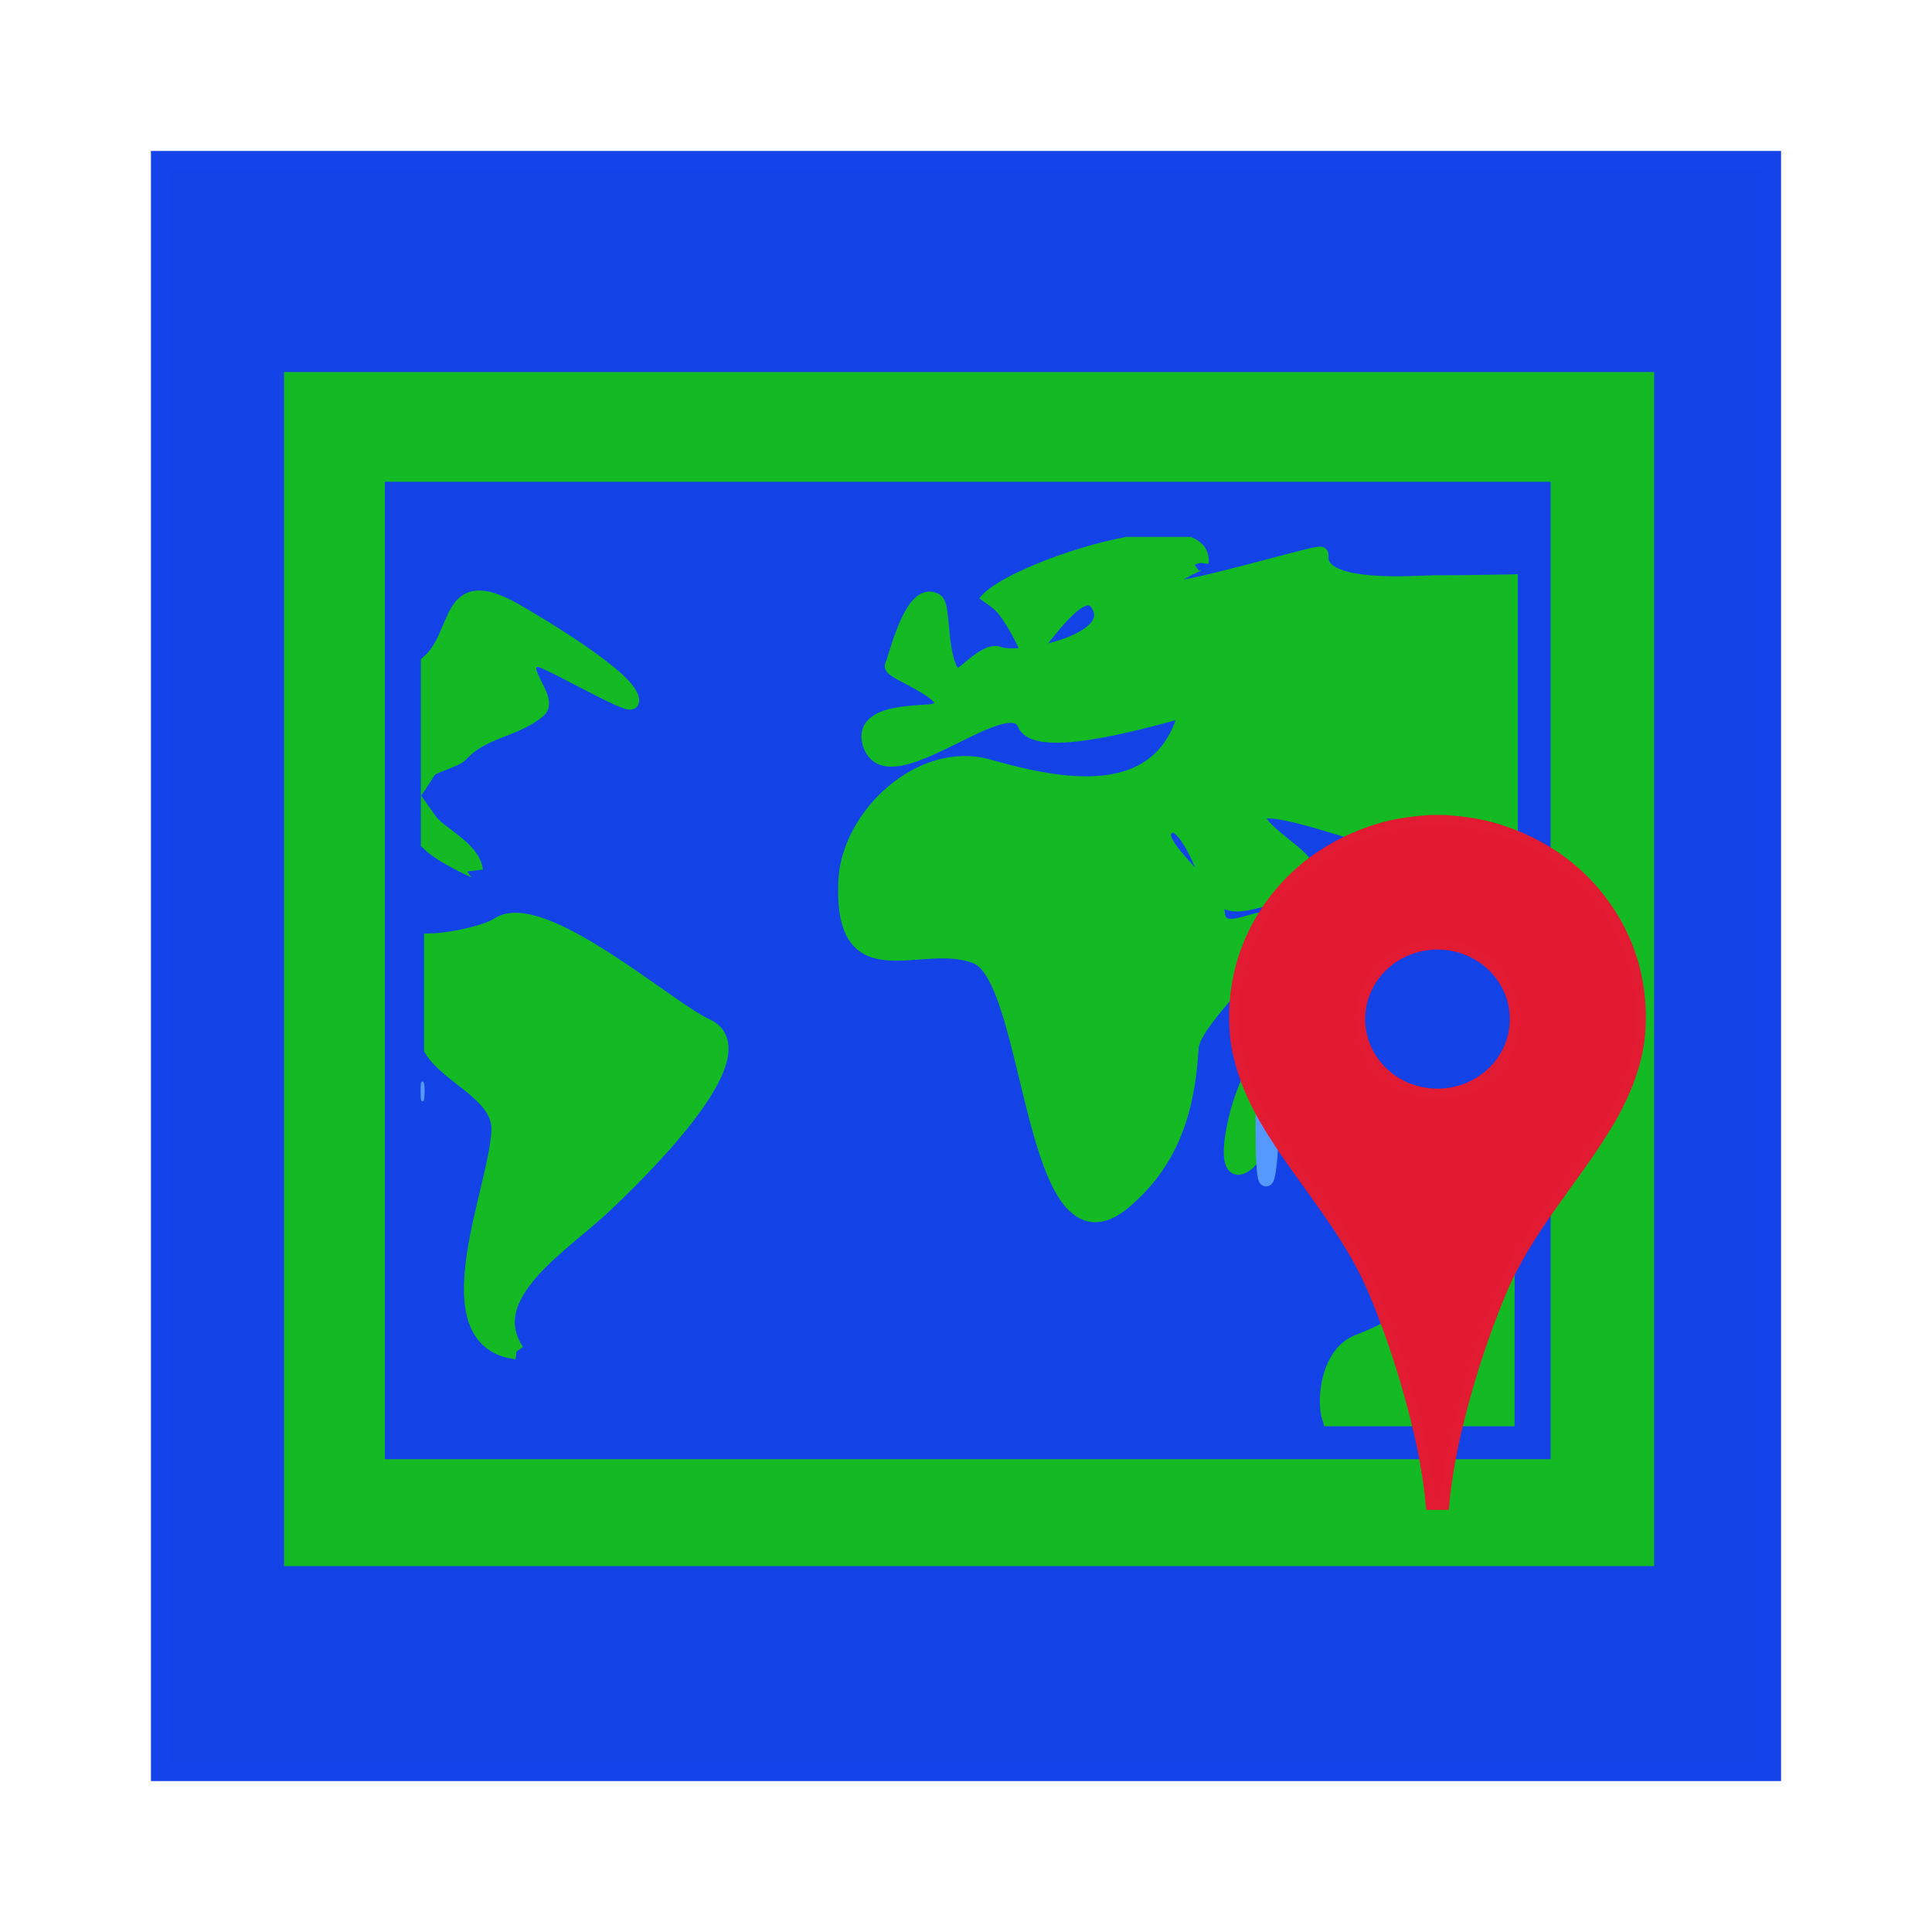
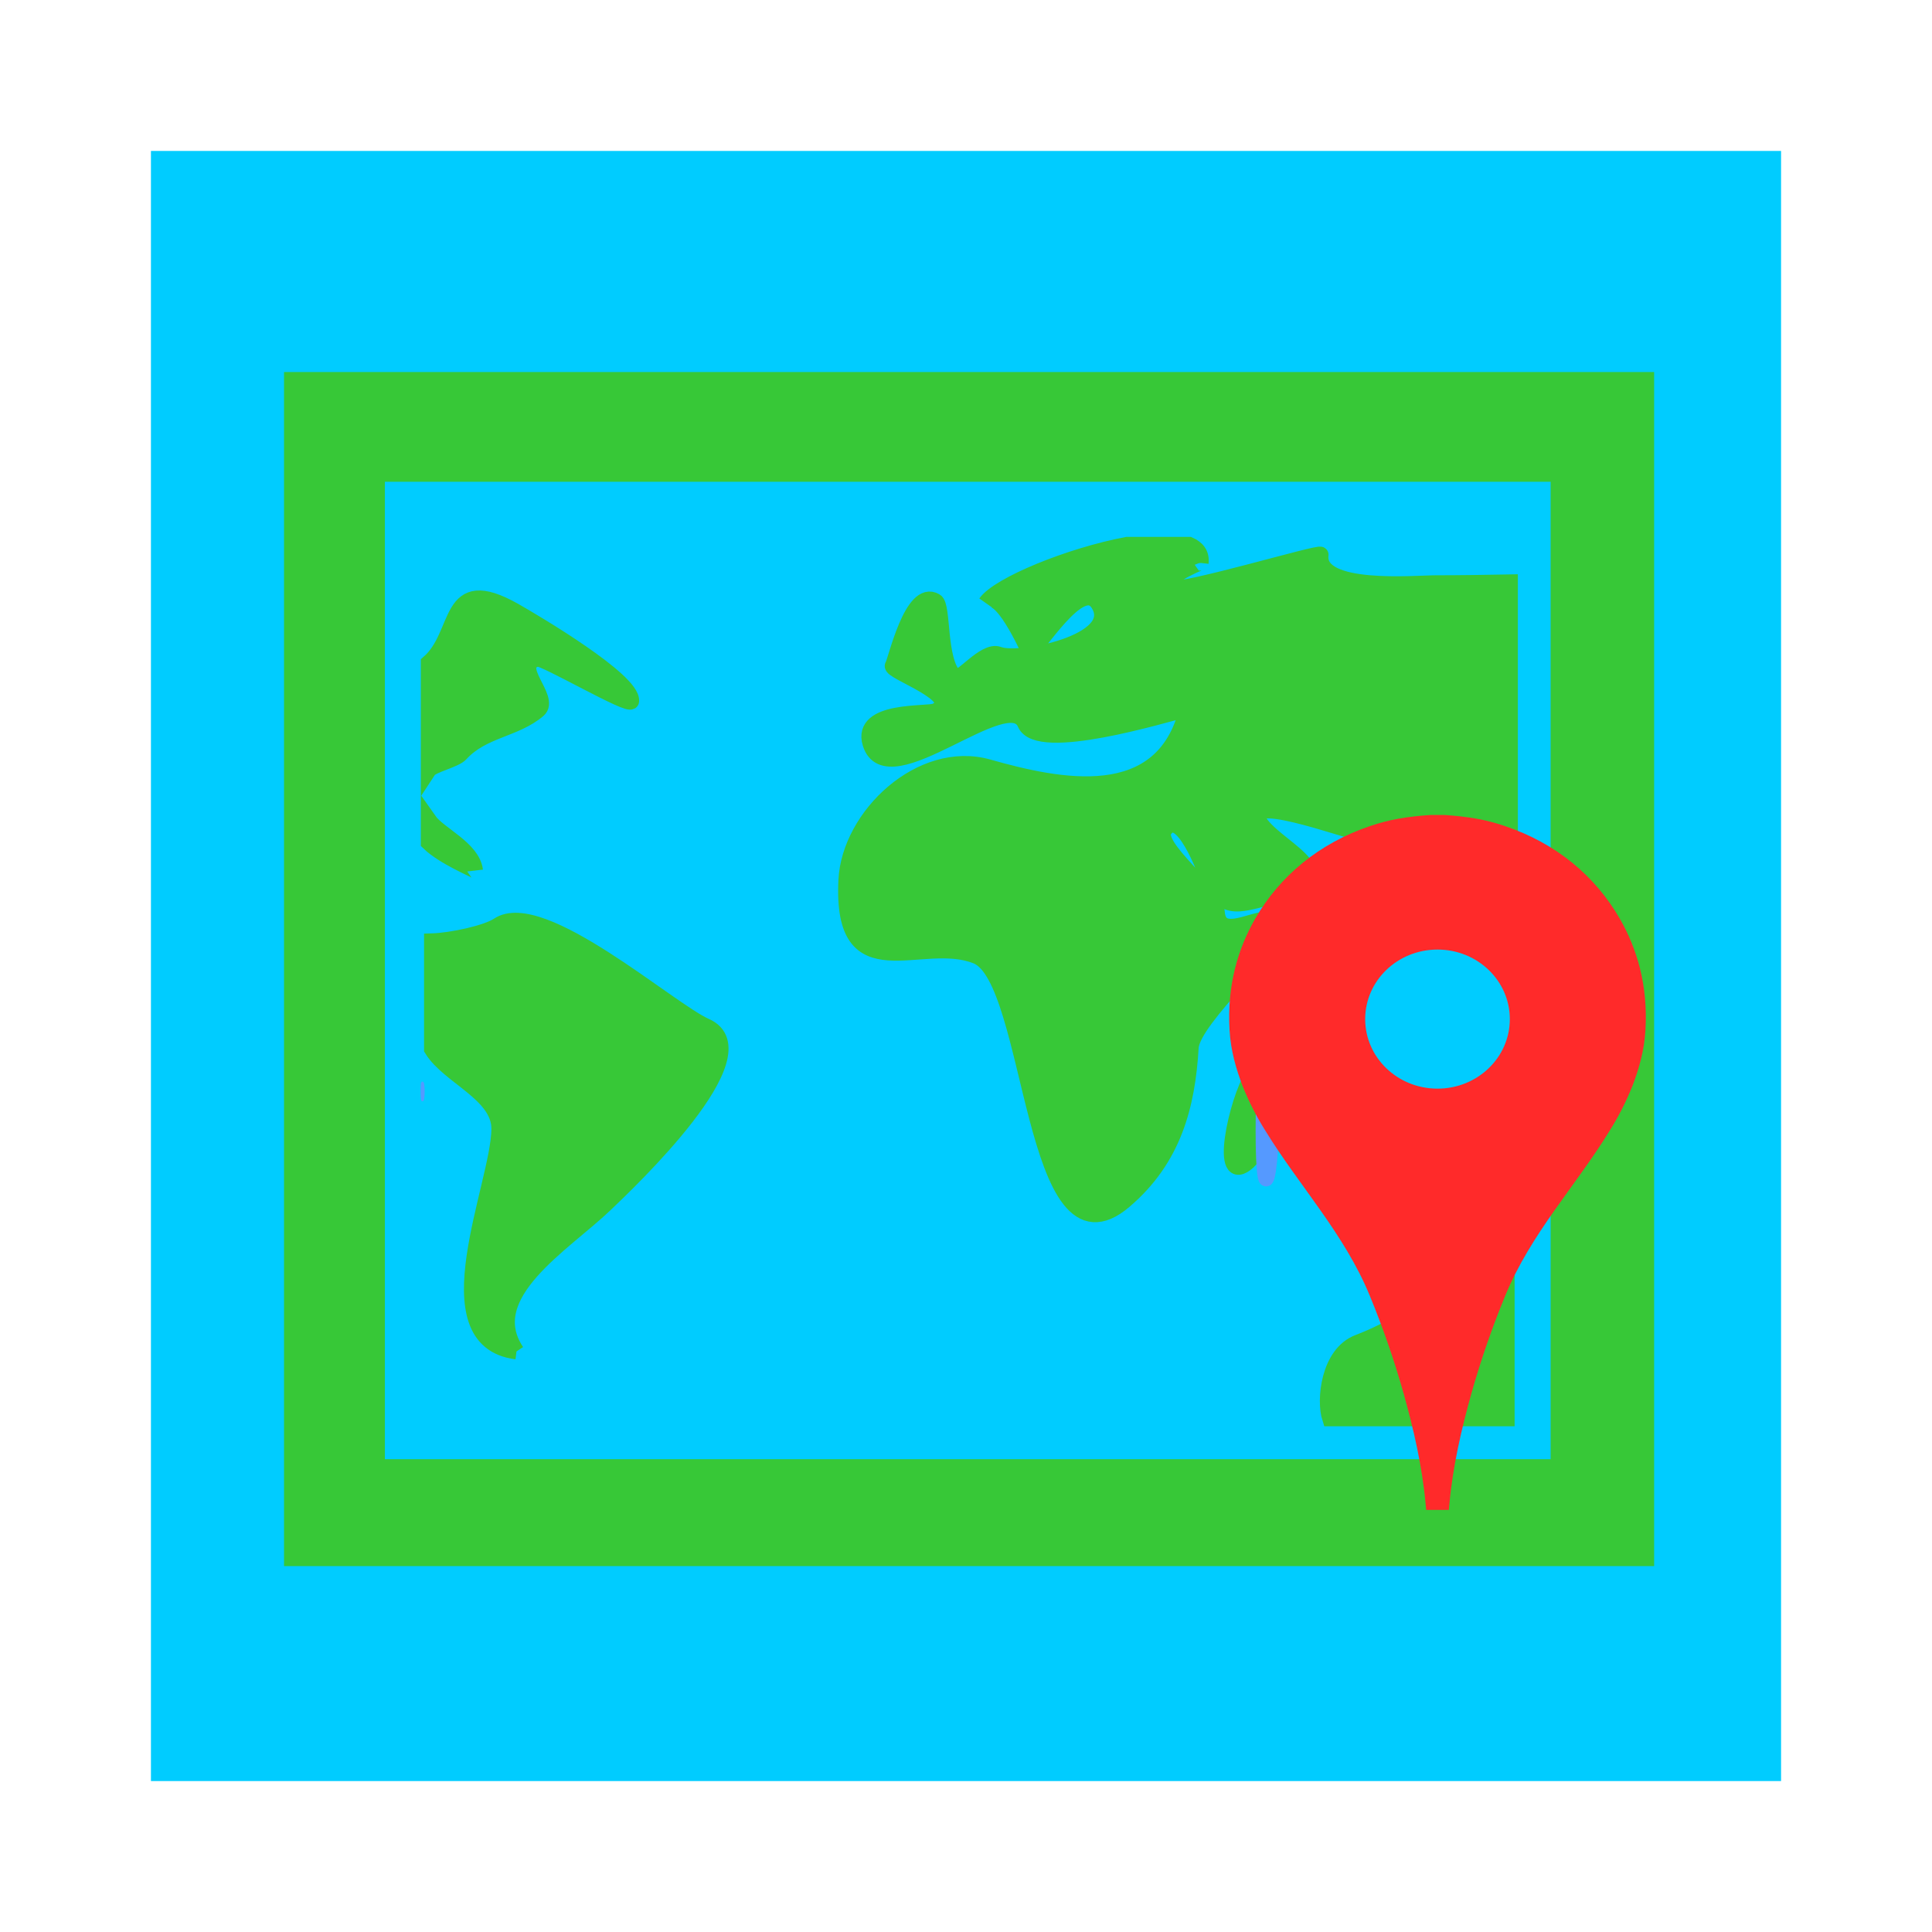
<svg xmlns="http://www.w3.org/2000/svg" width="96" height="96" id="svg2" version="1.1">
  <defs id="defs4">
    <clipPath clipPathUnits="userSpaceOnUse" id="clipPath920">
      <path d="M 0,96 96,96 96,0 0,0 0,96 z" id="path922" />
    </clipPath>
    <clipPath clipPathUnits="userSpaceOnUse" id="clipPath920-1">
      <path d="M 0,96 96,96 96,0 0,0 0,96 z" id="path922-7" />
    </clipPath>
    <clipPath clipPathUnits="userSpaceOnUse" id="clipPath942">
      <path d="M 0,96 96,96 96,0 0,0 0,96 z" id="path944" />
    </clipPath>
  </defs>
  <g id="layer1" transform="translate(0,-956.3622)">
-     <path style="fill:#1343e7;stroke:#1443ea;stroke-width:1px;stroke-linecap:butt;stroke-linejoin:miter;stroke-opacity:1;fill-opacity:1" d="M 8,8 8,88 88,88 88,8 z" id="path3008" transform="translate(0,956.3622)" />
-     <g id="g916" transform="matrix(0.7872983,0,0,-0.7872983,10.36318,1042.305)" style="fill:#14ba24;stroke:#14ba24;stroke-opacity:1;fill-opacity:1">
-       <g id="g918" clip-path="url(#clipPath920-1)" style="fill:#14ba24;stroke:#14ba24;stroke-opacity:1;fill-opacity:1">
-         <path d="m 85.204,16.565 -74.576,0 0,62.692 74.576,0 0,-62.692 z m 5.532,68.617 -85.473,0 0,-74.363 85.473,0 0,74.363 z M 16.82,54.219 c -0.172,1.403 -2.298,2.281 -2.922,3.172 l 0,-1.411 c 0.94,-0.91 2.917,-1.718 2.922,-1.761 M 72.572,24.437 C 70.68,23.72 70.412,20.771 70.78,19.645 l 11.15,0 0,11.072 c -2.587,-1.74 -5.154,-4.678 -9.358,-6.28 m -24.1,24.385 c 3.649,-1.456 3.404,-20.501 9.325,-15.449 3.119,2.657 3.974,6.02 4.192,9.667 0.114,1.895 5.818,6.636 5.257,7.839 -0.468,0.995 -3.468,-1.459 -3.612,0.739 -0.086,1.32 -4.036,4.144 -3.309,5.164 1.099,1.558 2.67,-2.858 2.652,-2.81 1.005,-2.38 1.871,-1.959 4.043,-1.413 5.035,1.271 0.728,2.861 -0.574,4.553 -1.727,2.25 5.501,-0.437 5.969,-0.443 2.896,-0.024 3.398,-6.897 4.948,-6.555 0.991,0.219 3.489,2.726 4.772,4.24 l 0,18.052 c -1.071,-0.023 -3.555,-0.056 -4.623,-0.052 -1.259,0.009 -7.622,-0.602 -7.325,1.796 0.03,0.226 -8.619,-2.379 -9.542,-2.144 -1.107,0.291 1.986,1.762 1.971,1.628 0.066,0.567 -0.225,0.923 -0.723,1.143 l -3.924,0 C 54.37,74.1 49.87,72.26 49.054,71.102 c 0.857,1.214 2.713,-3.048 2.74,-3.059 0.36,-0.156 3.237,4.853 4.376,2.999 1.491,-2.417 -5.015,-3.693 -6.296,-3.192 -0.909,0.356 -2.429,-1.747 -2.786,-1.402 -1.053,1.034 -0.702,4.468 -1.208,4.769 -1.482,0.878 -2.501,-3.776 -2.696,-4.062 -0.25,-0.364 4.589,-1.942 2.714,-2.874 -0.482,-0.241 -4.804,0.162 -4.125,-2.042 1.077,-3.487 8.688,3.791 9.773,1.247 0.801,-1.871 8.727,0.562 10.227,0.935 -1.547,-6.337 -8.099,-4.943 -12.569,-3.678 -4.22,1.193 -8.75,-3.069 -8.952,-7.136 -0.35,-7.199 4.707,-3.367 8.22,-4.785 M 65.298,35.611 c 1.737,0.996 1.268,5.242 0.769,5.848 -0.915,-0.85 -2.385,-6.767 -0.769,-5.848 M 20.809,64.354 c 0.86,0.735 -1.711,2.808 -0.06,3.241 0.4,0.102 5.89,-3.12 5.926,-2.684 0.11,1.305 -6.05,4.947 -7.374,5.7 -4.336,2.452 -3.31,-1.465 -5.403,-3.283 l 0,-6.761 c 0.206,0.312 1.668,0.644 2.004,1.013 1.401,1.535 3.44,1.522 4.907,2.774 M 19.435,23.866 c -2.403,3.593 2.971,6.771 5.588,9.277 1.436,1.372 10.131,9.582 6.351,11.252 -2.306,1.018 -10.373,8.166 -13.083,6.369 -0.75,-0.505 -3,-0.979 -4.191,-1.012 l 0,-6.807 C 15.156,41.21 18.372,40.127 18.352,37.9 18.316,34.346 13.83,24.57 19.435,23.866" style="fill:#14ba24;fill-opacity:1;fill-rule:nonzero;stroke:#14ba24;stroke-opacity:1" id="path924" />
+     <path style="fill:#00ccff;stroke:#00ccff;stroke-width:1px;stroke-linecap:butt;stroke-linejoin:miter;stroke-opacity:1;fill-opacity:1" d="M 8,8 8,88 88,88 88,8 z" id="path3008" transform="translate(0,956.3622)" />
+     <g id="g916" transform="matrix(0.7872983,0,0,-0.7872983,10.36318,1042.305)" style="fill:#37c837;stroke:#37c837;stroke-opacity:1;fill-opacity:1">
+       <g id="g918" clip-path="url(#clipPath920-1)" style="fill:#37c837;stroke:#37c837;stroke-opacity:1;fill-opacity:1">
+         <path d="m 85.204,16.565 -74.576,0 0,62.692 74.576,0 0,-62.692 z m 5.532,68.617 -85.473,0 0,-74.363 85.473,0 0,74.363 z M 16.82,54.219 c -0.172,1.403 -2.298,2.281 -2.922,3.172 l 0,-1.411 c 0.94,-0.91 2.917,-1.718 2.922,-1.761 M 72.572,24.437 C 70.68,23.72 70.412,20.771 70.78,19.645 l 11.15,0 0,11.072 c -2.587,-1.74 -5.154,-4.678 -9.358,-6.28 m -24.1,24.385 c 3.649,-1.456 3.404,-20.501 9.325,-15.449 3.119,2.657 3.974,6.02 4.192,9.667 0.114,1.895 5.818,6.636 5.257,7.839 -0.468,0.995 -3.468,-1.459 -3.612,0.739 -0.086,1.32 -4.036,4.144 -3.309,5.164 1.099,1.558 2.67,-2.858 2.652,-2.81 1.005,-2.38 1.871,-1.959 4.043,-1.413 5.035,1.271 0.728,2.861 -0.574,4.553 -1.727,2.25 5.501,-0.437 5.969,-0.443 2.896,-0.024 3.398,-6.897 4.948,-6.555 0.991,0.219 3.489,2.726 4.772,4.24 l 0,18.052 c -1.071,-0.023 -3.555,-0.056 -4.623,-0.052 -1.259,0.009 -7.622,-0.602 -7.325,1.796 0.03,0.226 -8.619,-2.379 -9.542,-2.144 -1.107,0.291 1.986,1.762 1.971,1.628 0.066,0.567 -0.225,0.923 -0.723,1.143 l -3.924,0 C 54.37,74.1 49.87,72.26 49.054,71.102 c 0.857,1.214 2.713,-3.048 2.74,-3.059 0.36,-0.156 3.237,4.853 4.376,2.999 1.491,-2.417 -5.015,-3.693 -6.296,-3.192 -0.909,0.356 -2.429,-1.747 -2.786,-1.402 -1.053,1.034 -0.702,4.468 -1.208,4.769 -1.482,0.878 -2.501,-3.776 -2.696,-4.062 -0.25,-0.364 4.589,-1.942 2.714,-2.874 -0.482,-0.241 -4.804,0.162 -4.125,-2.042 1.077,-3.487 8.688,3.791 9.773,1.247 0.801,-1.871 8.727,0.562 10.227,0.935 -1.547,-6.337 -8.099,-4.943 -12.569,-3.678 -4.22,1.193 -8.75,-3.069 -8.952,-7.136 -0.35,-7.199 4.707,-3.367 8.22,-4.785 M 65.298,35.611 c 1.737,0.996 1.268,5.242 0.769,5.848 -0.915,-0.85 -2.385,-6.767 -0.769,-5.848 M 20.809,64.354 c 0.86,0.735 -1.711,2.808 -0.06,3.241 0.4,0.102 5.89,-3.12 5.926,-2.684 0.11,1.305 -6.05,4.947 -7.374,5.7 -4.336,2.452 -3.31,-1.465 -5.403,-3.283 l 0,-6.761 c 0.206,0.312 1.668,0.644 2.004,1.013 1.401,1.535 3.44,1.522 4.907,2.774 M 19.435,23.866 c -2.403,3.593 2.971,6.771 5.588,9.277 1.436,1.372 10.131,9.582 6.351,11.252 -2.306,1.018 -10.373,8.166 -13.083,6.369 -0.75,-0.505 -3,-0.979 -4.191,-1.012 l 0,-6.807 C 15.156,41.21 18.372,40.127 18.352,37.9 18.316,34.346 13.83,24.57 19.435,23.866" style="fill:#37c837;fill-opacity:1;fill-rule:nonzero;stroke:#37c837;stroke-opacity:1" id="path924" />
      </g>
    </g>
    <path style="fill:#55d400;fill-opacity:1;stroke:#5599ff;stroke-width:0.714;stroke-opacity:1" d="m 62.748,56.171 c 0,-2.161 0.134,-3.045 0.298,-1.964 0.164,1.08 0.164,2.848 0,3.929 -0.164,1.08 -0.298,0.196 -0.298,-1.964 z" id="path3027" transform="translate(0,956.3622)" />
    <path style="fill:#55d400;fill-opacity:1;stroke:#5599ff;stroke-width:0.714;stroke-opacity:1" d="" id="path3033" transform="translate(0,956.3622)" />
    <path style="fill:#55d400;fill-opacity:1;stroke:#5599ff;stroke-width:0.126;stroke-opacity:1" d="m 20.963,54.236 c 0,-0.382 0.024,-0.538 0.053,-0.347 0.029,0.191 0.029,0.503 0,0.694 -0.029,0.191 -0.053,0.035 -0.053,-0.347 z" id="path3045" transform="translate(0,956.3622)" />
    <path style="fill:#55d400;fill-opacity:1;stroke:#5599ff;stroke-width:0.126;stroke-opacity:1" d="" id="path3053" transform="translate(0,956.3622)" />
-     <g id="g938" transform="matrix(0.5101593,0,0,-0.5101593,46.94085,1038.611)" style="fill:#e21930;fill-opacity:1;stroke:#e21a32;stroke-opacity:1">
-       <g id="g940" clip-path="url(#clipPath942)" style="fill:#e21930;fill-opacity:1;stroke:#e21a32;stroke-opacity:1">
-         <g id="g946" transform="translate(65.3389,71.4639)" style="fill:#e21930;fill-opacity:1;stroke:#e21a32;stroke-opacity:1">
-           <path d="m 0,0 c -2.334,4.063 -6.045,7.188 -10.961,8.836 -0.854,0.291 -1.729,0.521 -2.647,0.687 -0.958,0.168 -2,0.291 -3.083,0.355 l -0.646,0 -0.647,0 C -19.068,9.814 -20.11,9.691 -21.068,9.523 -21.986,9.357 -22.861,9.127 -23.715,8.836 -28.613,7.188 -32.342,4.063 -34.676,0 c -1.605,-2.792 -2.666,-6.271 -2.419,-10.525 0.107,-1.957 0.628,-3.707 1.23,-5.291 0.627,-1.563 1.356,-2.98 2.21,-4.334 3.252,-5.296 7.668,-10.005 10.169,-16.07 1.272,-3.082 2.397,-6.293 3.356,-9.709 0.935,-3.375 1.791,-6.961 2.146,-10.877 l 0.647,0 0.646,0 c 0.354,3.916 1.209,7.502 2.144,10.877 0.96,3.416 2.084,6.627 3.357,9.709 2.501,6.065 6.917,10.774 10.169,16.07 0.855,1.354 1.584,2.771 2.209,4.334 0.603,1.584 1.125,3.334 1.229,5.291 C 2.666,-6.271 1.604,-2.792 0,0 m -17.337,-16.776 c -4.168,0 -7.545,3.251 -7.545,7.273 0,4.021 3.377,7.273 7.545,7.273 4.166,0 7.542,-3.252 7.542,-7.273 0,-4.022 -3.376,-7.273 -7.542,-7.273" style="fill:#e21930;fill-opacity:1;fill-rule:evenodd;stroke:#e21a32;stroke-opacity:1" id="path948" />
+     <g id="g938" transform="matrix(0.5101593,0,0,-0.5101593,46.94085,1038.611)" style="fill:#ff2a2a;fill-opacity:1;stroke:#ff2a2a;stroke-opacity:1">
+       <g id="g940" clip-path="url(#clipPath942)" style="fill:#ff2a2a;fill-opacity:1;stroke:#ff2a2a;stroke-opacity:1">
+         <g id="g946" transform="translate(65.3389,71.4639)" style="fill:#ff2a2a;fill-opacity:1;stroke:#ff2a2a;stroke-opacity:1">
+           <path d="m 0,0 c -2.334,4.063 -6.045,7.188 -10.961,8.836 -0.854,0.291 -1.729,0.521 -2.647,0.687 -0.958,0.168 -2,0.291 -3.083,0.355 l -0.646,0 -0.647,0 C -19.068,9.814 -20.11,9.691 -21.068,9.523 -21.986,9.357 -22.861,9.127 -23.715,8.836 -28.613,7.188 -32.342,4.063 -34.676,0 c -1.605,-2.792 -2.666,-6.271 -2.419,-10.525 0.107,-1.957 0.628,-3.707 1.23,-5.291 0.627,-1.563 1.356,-2.98 2.21,-4.334 3.252,-5.296 7.668,-10.005 10.169,-16.07 1.272,-3.082 2.397,-6.293 3.356,-9.709 0.935,-3.375 1.791,-6.961 2.146,-10.877 l 0.647,0 0.646,0 c 0.354,3.916 1.209,7.502 2.144,10.877 0.96,3.416 2.084,6.627 3.357,9.709 2.501,6.065 6.917,10.774 10.169,16.07 0.855,1.354 1.584,2.771 2.209,4.334 0.603,1.584 1.125,3.334 1.229,5.291 C 2.666,-6.271 1.604,-2.792 0,0 m -17.337,-16.776 c -4.168,0 -7.545,3.251 -7.545,7.273 0,4.021 3.377,7.273 7.545,7.273 4.166,0 7.542,-3.252 7.542,-7.273 0,-4.022 -3.376,-7.273 -7.542,-7.273" style="fill:#ff2a2a;fill-opacity:1;fill-rule:evenodd;stroke:#ff2a2a;stroke-opacity:1" id="path948" />
        </g>
      </g>
    </g>
  </g>
</svg>
